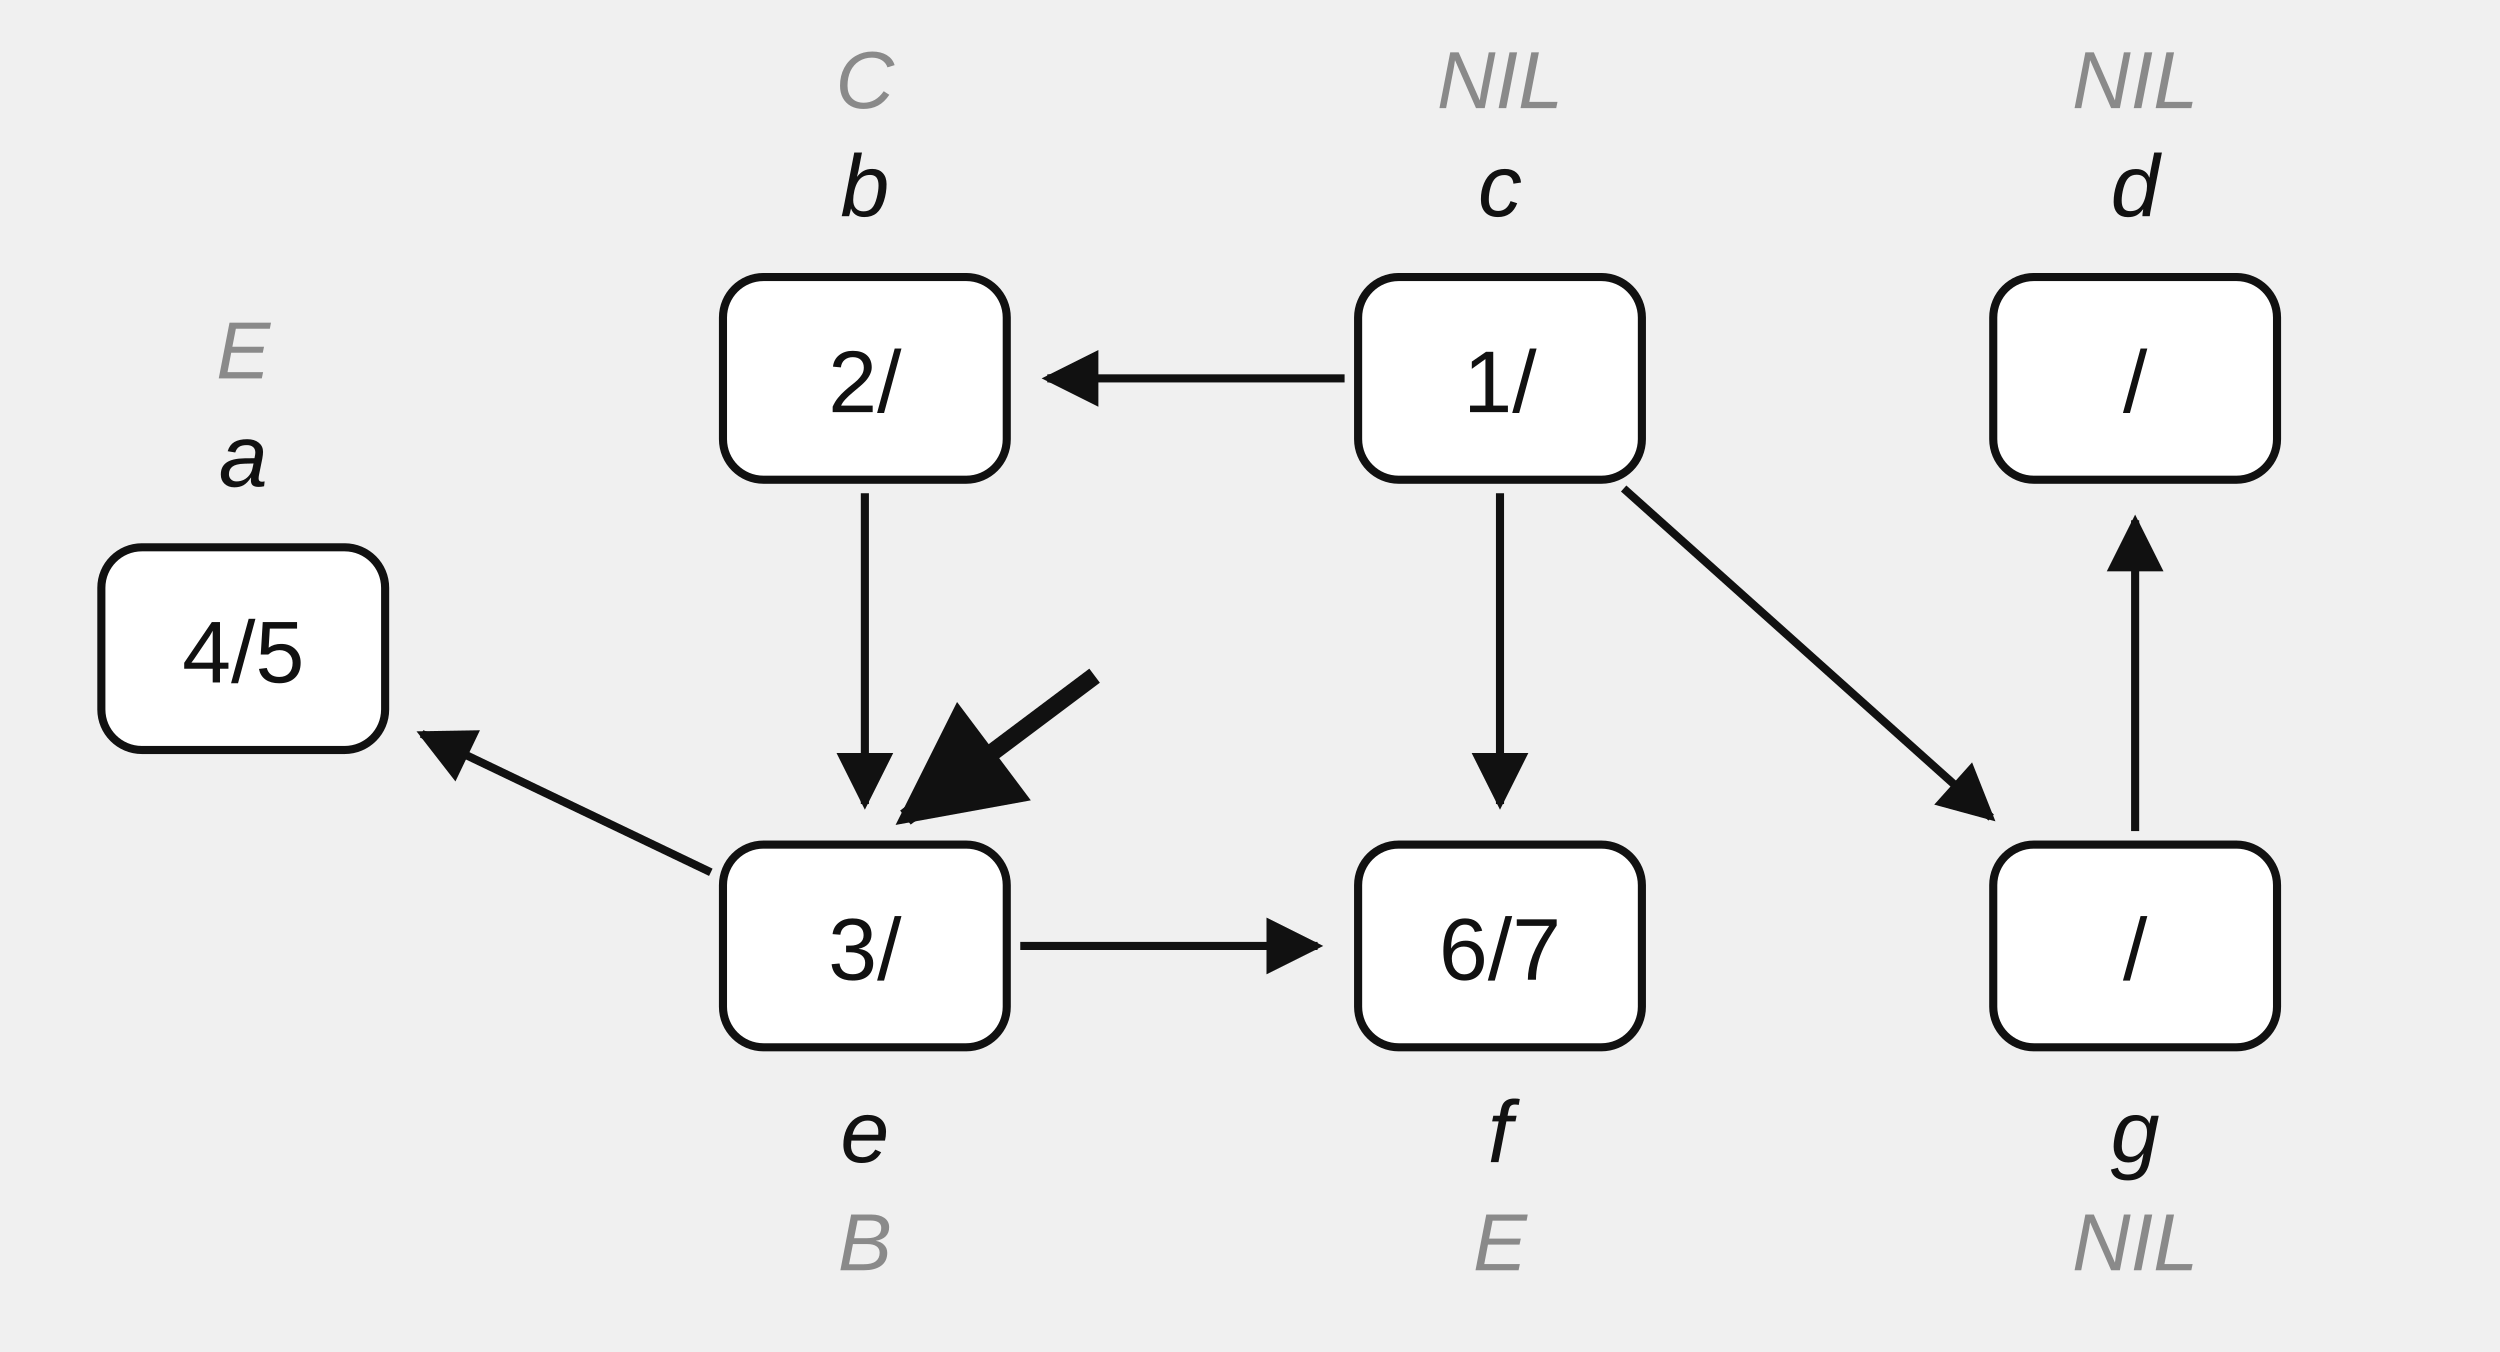
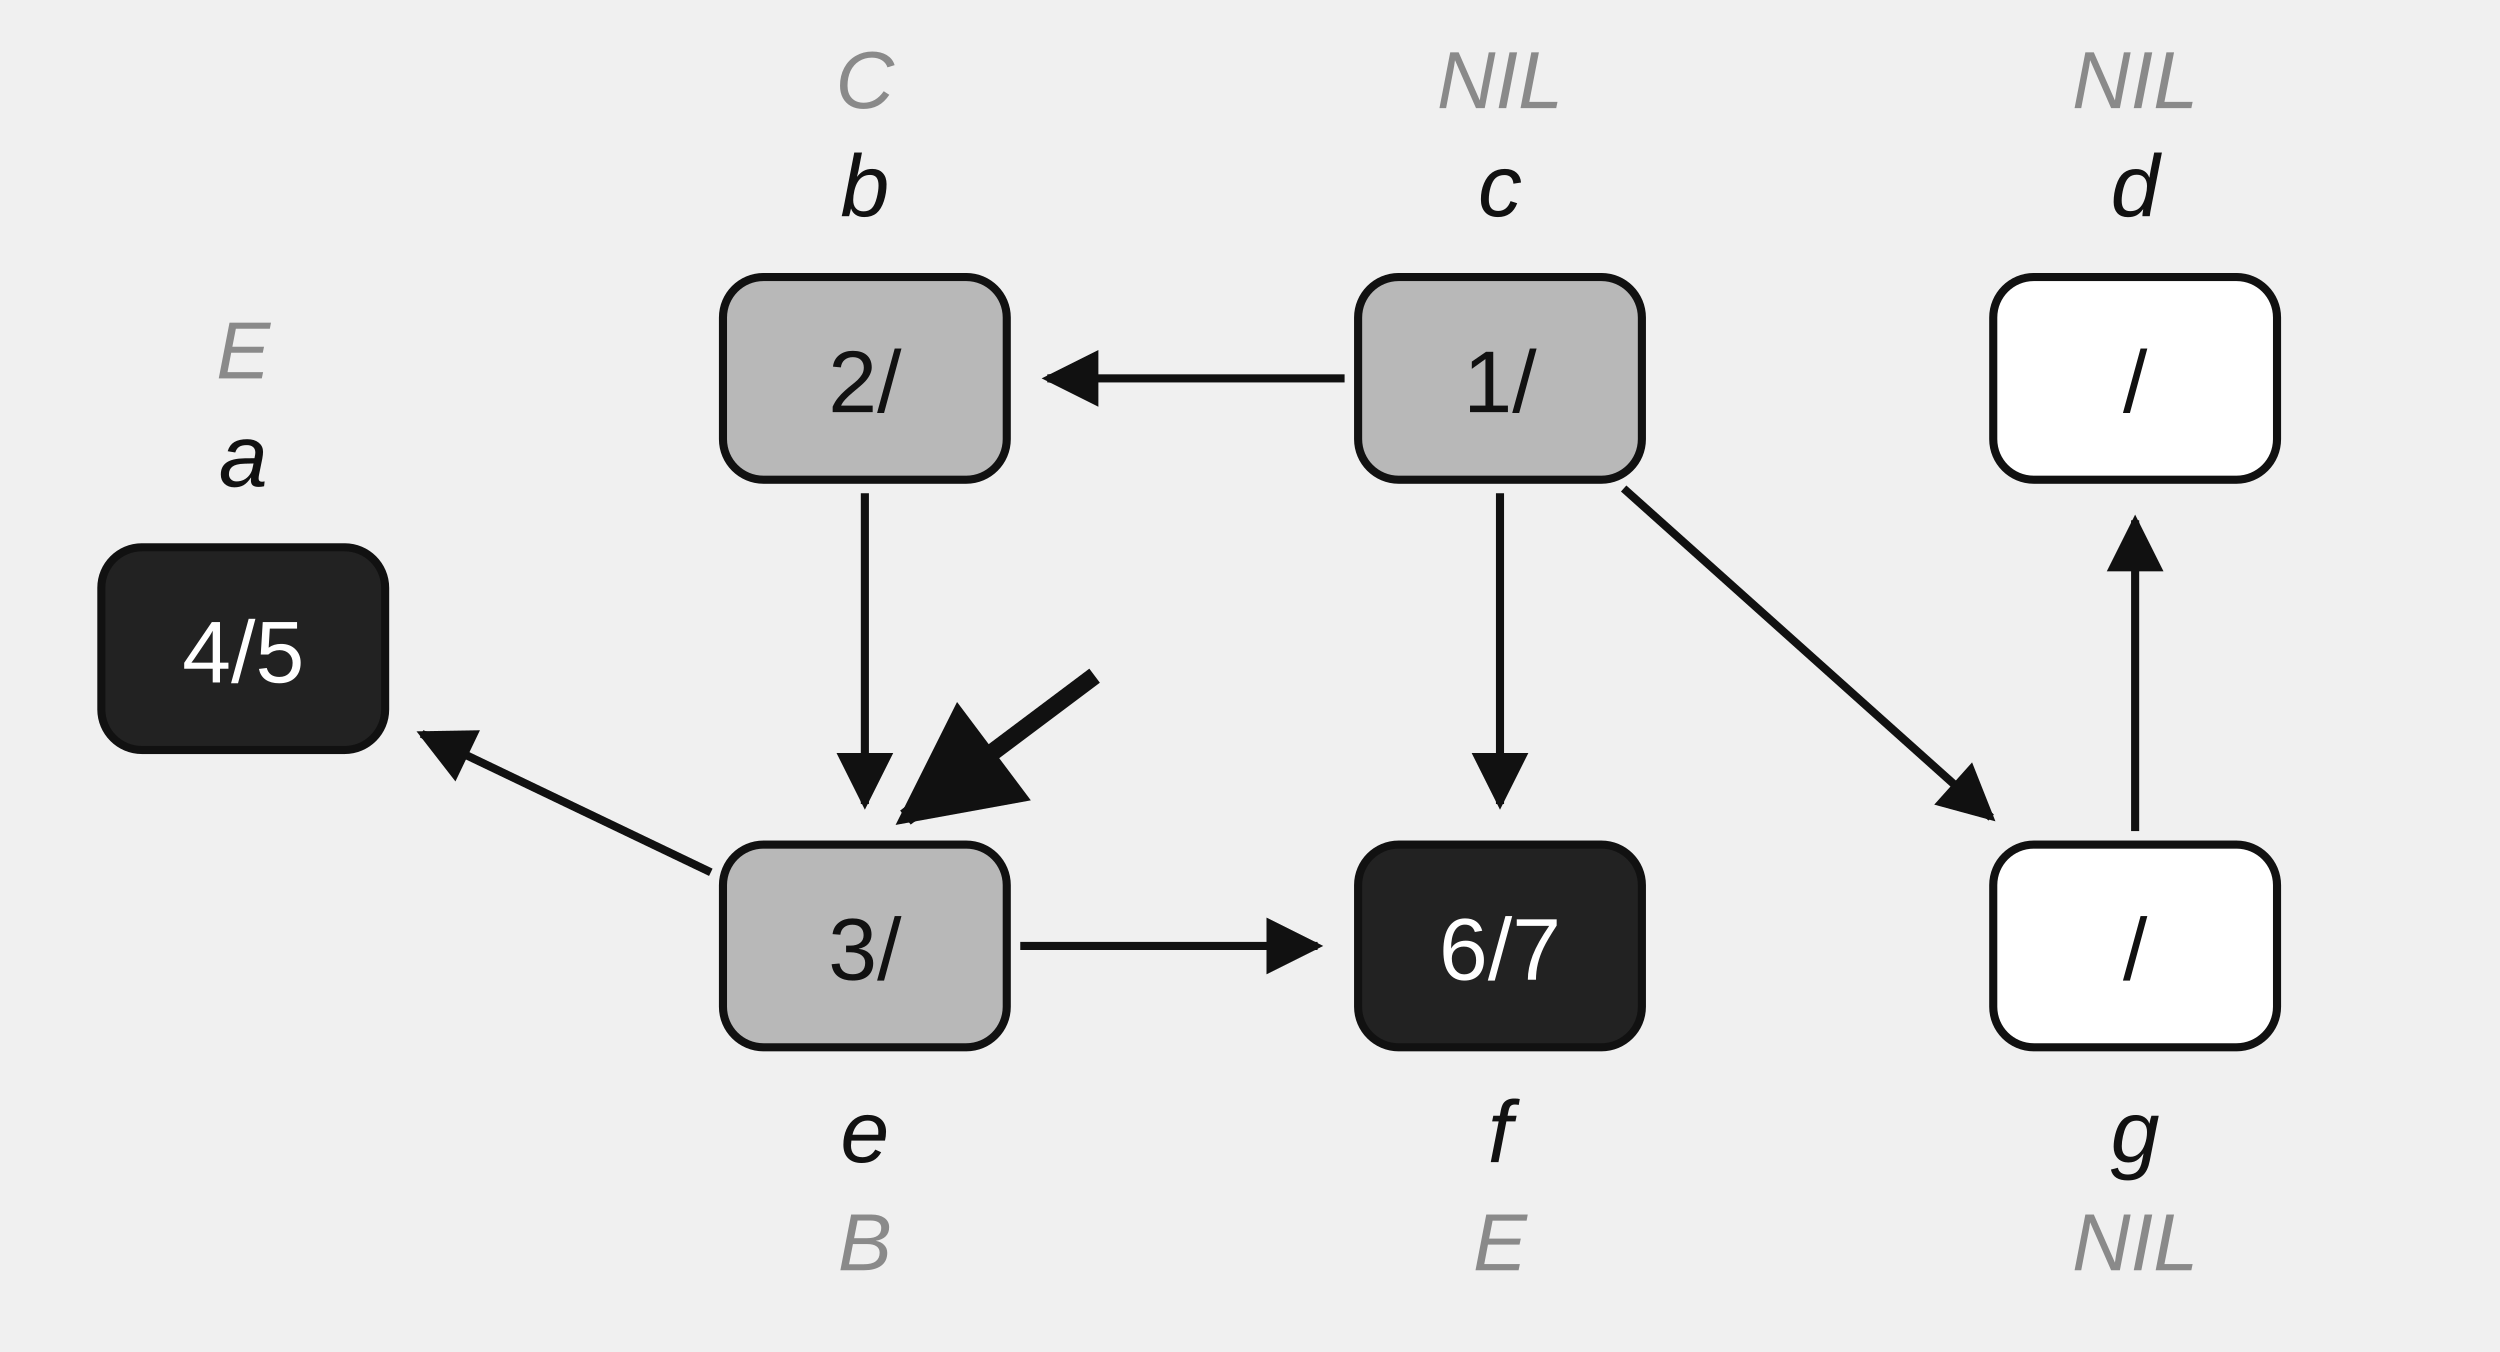
<svg xmlns="http://www.w3.org/2000/svg" viewBox="0 0 370 200" width="370" height="200" font-family="Arial, Helvetica, sans-serif">
  <defs>
    <marker id="a" viewBox="0 0 10 10" refX="9" refY="5" markerWidth="7" markerHeight="7" orient="auto-start-reverse">
      <path d="M 0 0 L 10 5 L 0 10 z" fill="#111" />
    </marker>
  </defs>
  <line x1="199.0" y1="56.0" x2="155.0" y2="56.0" stroke="#111" stroke-width="1.2" marker-end="url(#a)" />
  <line x1="222.0" y1="73.0" x2="222.0" y2="119.0" stroke="#111" stroke-width="1.2" marker-end="url(#a)" />
  <line x1="240.3" y1="72.3" x2="294.7" y2="121.0" stroke="#111" stroke-width="1.2" marker-end="url(#a)" />
  <line x1="128.0" y1="73.0" x2="128.0" y2="119.0" stroke="#111" stroke-width="1.2" marker-end="url(#a)" />
  <line x1="105.2" y1="129.1" x2="62.4" y2="108.6" stroke="#111" stroke-width="1.2" marker-end="url(#a)" />
  <line x1="151.0" y1="140.0" x2="195.0" y2="140.0" stroke="#111" stroke-width="1.2" marker-end="url(#a)" />
  <line x1="316.0" y1="123.0" x2="316.0" y2="77.0" stroke="#111" stroke-width="1.2" marker-end="url(#a)" />
-   <rect x="15.0" y="81.0" width="42" height="30" rx="6" fill="#fff" stroke="#111" stroke-width="1.2" />
-   <text x="36" y="101" text-anchor="middle" font-size="13" fill="#111" font-weight="normal" font-style="normal">4/5</text>
+   <rect x="15.0" y="81.0" width="42" height="30" rx="6" fill="#222" stroke="#111" stroke-width="1.2" />
+   <text x="36" y="101" text-anchor="middle" font-size="13" fill="#fff" font-weight="normal" font-style="normal">4/5</text>
  <text x="36" y="72" text-anchor="middle" font-size="13" fill="#111" font-weight="normal" font-style="italic">a</text>
  <text x="36" y="56" text-anchor="middle" font-size="12" fill="#8a8a8a" font-weight="normal" font-style="italic">E</text>
-   <rect x="107.0" y="41.0" width="42" height="30" rx="6" fill="#fff" stroke="#111" stroke-width="1.2" />
+   <rect x="107.0" y="41.0" width="42" height="30" rx="6" fill="#b8b8b8" stroke="#111" stroke-width="1.2" />
  <text x="128" y="61" text-anchor="middle" font-size="13" fill="#111" font-weight="normal" font-style="normal">2/</text>
  <text x="128" y="32" text-anchor="middle" font-size="13" fill="#111" font-weight="normal" font-style="italic">b</text>
  <text x="128" y="16" text-anchor="middle" font-size="12" fill="#8a8a8a" font-weight="normal" font-style="italic">C</text>
-   <rect x="201.0" y="41.0" width="42" height="30" rx="6" fill="#fff" stroke="#111" stroke-width="1.2" />
+   <rect x="201.0" y="41.0" width="42" height="30" rx="6" fill="#b8b8b8" stroke="#111" stroke-width="1.2" />
  <text x="222" y="61" text-anchor="middle" font-size="13" fill="#111" font-weight="normal" font-style="normal">1/</text>
  <text x="222" y="32" text-anchor="middle" font-size="13" fill="#111" font-weight="normal" font-style="italic">c</text>
  <text x="222" y="16" text-anchor="middle" font-size="12" fill="#8a8a8a" font-weight="normal" font-style="italic">NIL</text>
  <rect x="295.0" y="41.0" width="42" height="30" rx="6" fill="#fff" stroke="#111" stroke-width="1.2" />
  <text x="316" y="61" text-anchor="middle" font-size="13" fill="#111" font-weight="normal" font-style="normal">/</text>
  <text x="316" y="32" text-anchor="middle" font-size="13" fill="#111" font-weight="normal" font-style="italic">d</text>
  <text x="316" y="16" text-anchor="middle" font-size="12" fill="#8a8a8a" font-weight="normal" font-style="italic">NIL</text>
-   <rect x="107.0" y="125.0" width="42" height="30" rx="6" fill="#fff" stroke="#111" stroke-width="1.2" />
+   <rect x="107.0" y="125.0" width="42" height="30" rx="6" fill="#b8b8b8" stroke="#111" stroke-width="1.2" />
  <text x="128" y="145" text-anchor="middle" font-size="13" fill="#111" font-weight="normal" font-style="normal">3/</text>
  <text x="128" y="172" text-anchor="middle" font-size="13" fill="#111" font-weight="normal" font-style="italic">e</text>
  <text x="128" y="188" text-anchor="middle" font-size="12" fill="#8a8a8a" font-weight="normal" font-style="italic">B</text>
-   <rect x="201.0" y="125.0" width="42" height="30" rx="6" fill="#fff" stroke="#111" stroke-width="1.2" />
-   <text x="222" y="145" text-anchor="middle" font-size="13" fill="#111" font-weight="normal" font-style="normal">6/7</text>
+   <rect x="201.0" y="125.0" width="42" height="30" rx="6" fill="#222" stroke="#111" stroke-width="1.2" />
+   <text x="222" y="145" text-anchor="middle" font-size="13" fill="#fff" font-weight="normal" font-style="normal">6/7</text>
  <text x="222" y="172" text-anchor="middle" font-size="13" fill="#111" font-weight="normal" font-style="italic">f</text>
  <text x="222" y="188" text-anchor="middle" font-size="12" fill="#8a8a8a" font-weight="normal" font-style="italic">E</text>
  <rect x="295.0" y="125.0" width="42" height="30" rx="6" fill="#fff" stroke="#111" stroke-width="1.2" />
  <text x="316" y="145" text-anchor="middle" font-size="13" fill="#111" font-weight="normal" font-style="normal">/</text>
  <text x="316" y="172" text-anchor="middle" font-size="13" fill="#111" font-weight="normal" font-style="italic">g</text>
  <text x="316" y="188" text-anchor="middle" font-size="12" fill="#8a8a8a" font-weight="normal" font-style="italic">NIL</text>
  <path d="M 162 100 L 134 121.0" stroke="#111" stroke-width="2.6" marker-end="url(#a)" />
</svg>
